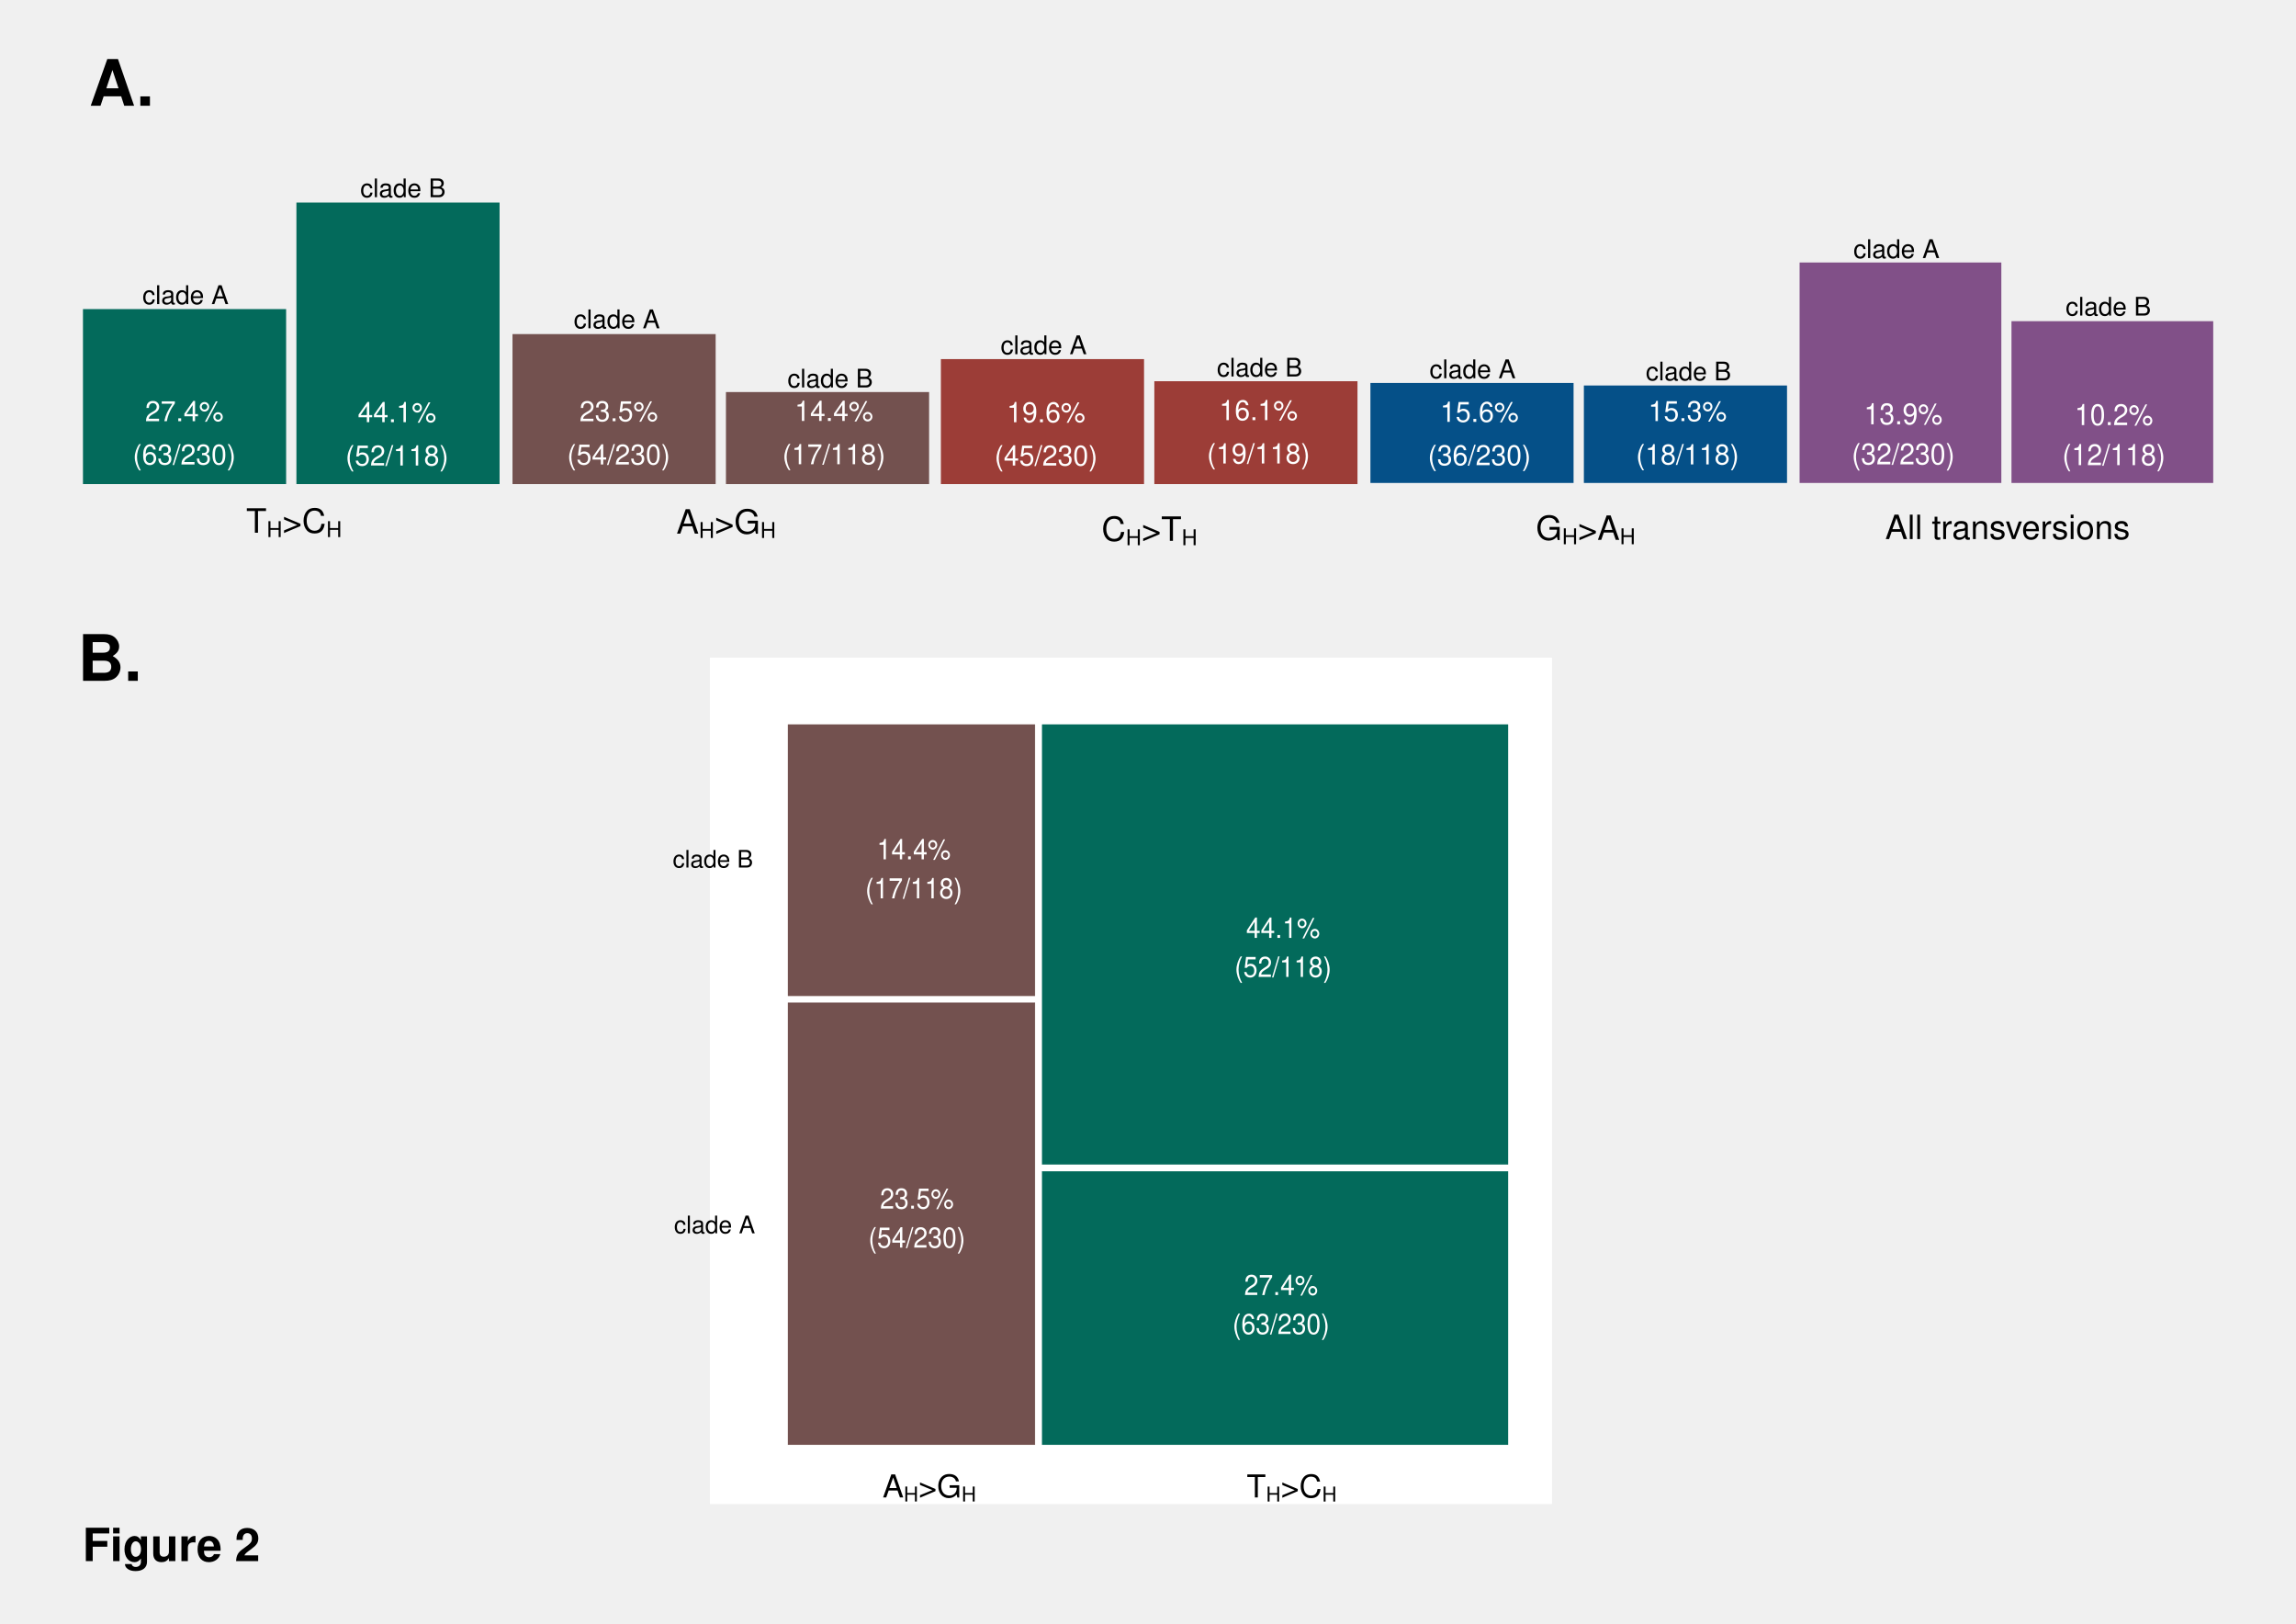
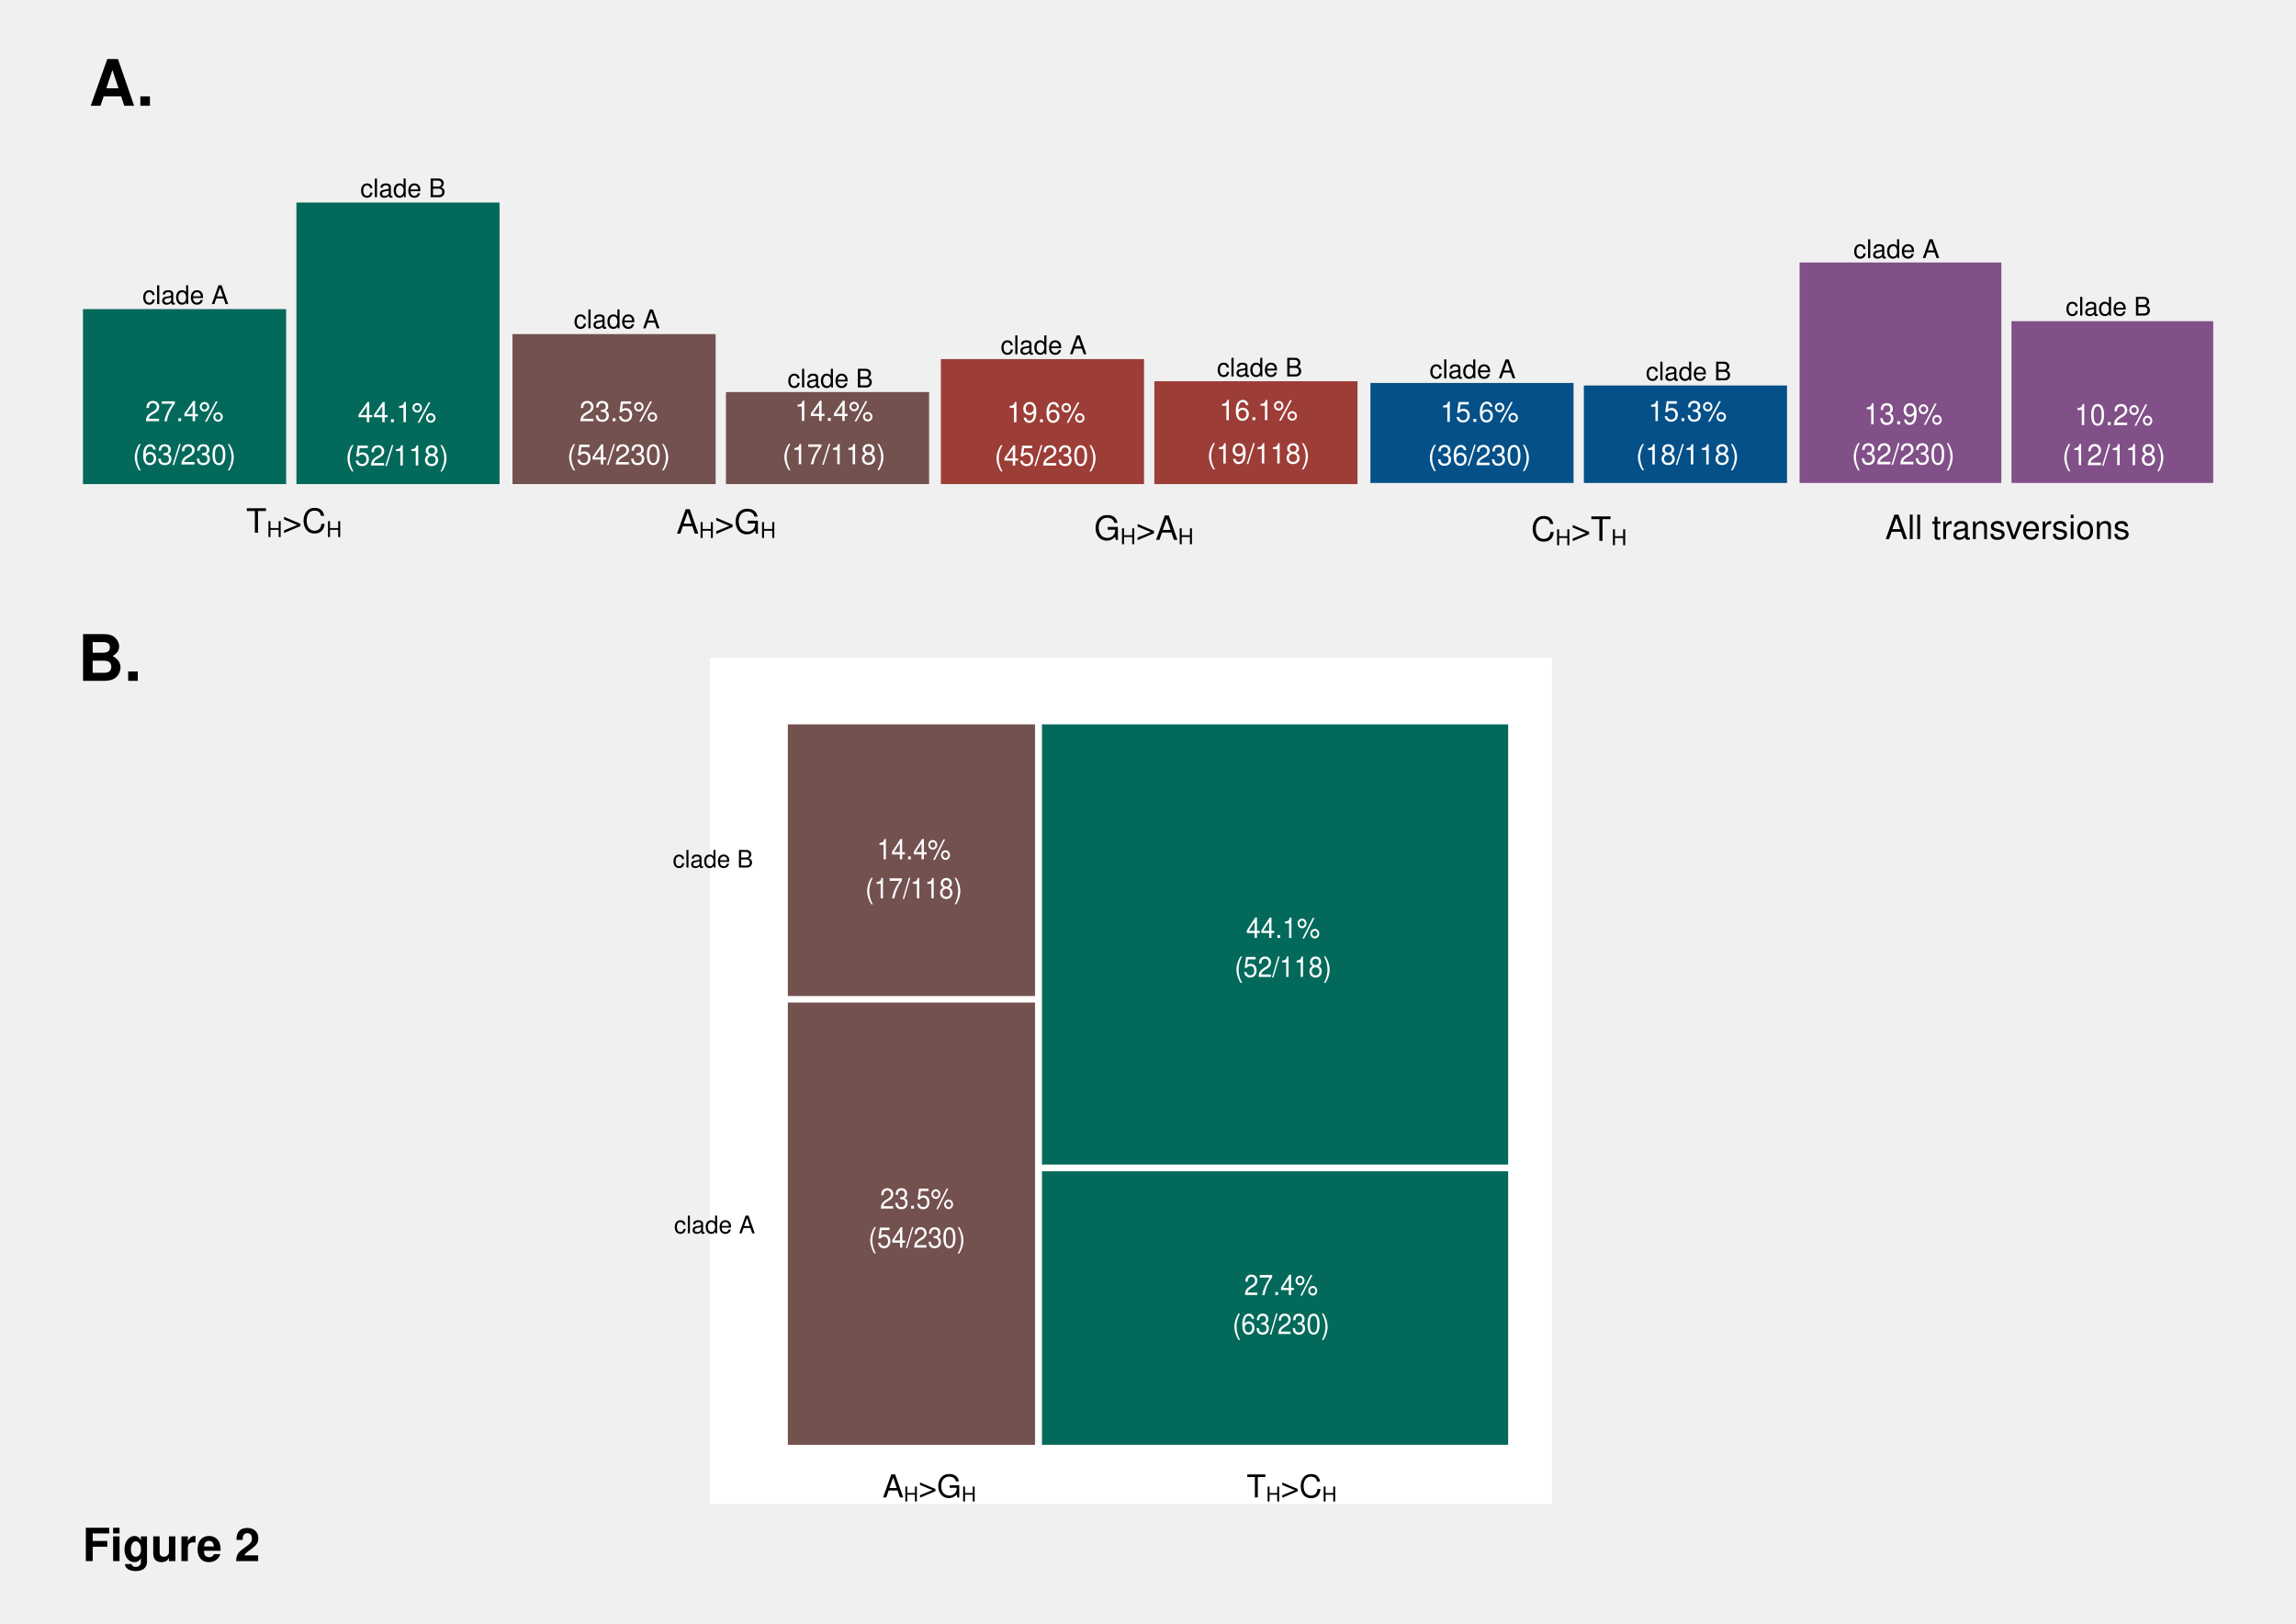
<svg xmlns="http://www.w3.org/2000/svg" width="297mm" height="210mm" viewBox="0 0 297 210" version="1.1" id="svg8">
  <defs id="defs2">
    <clipPath clipPathUnits="userSpaceOnUse" id="clipPath1454">
      <path d="M 124.61,0 H 717.08 V 595.44 H 124.61 Z" id="path1452" />
    </clipPath>
    <clipPath clipPathUnits="userSpaceOnUse" id="clipPath1466">
      <path d="M 154.17,32.53 H 711.6 V 589.96 H 154.17 Z" id="path1464" />
    </clipPath>
  </defs>
  <g id="layer1">
    <g id="g18" transform="matrix(0.1241004,0,0,-0.1241004,5.197767,82.0785)">
      <g id="g20" />
      <g id="g22" />
      <g id="g24">
        <text transform="scale(1,-1)" style="font-variant:normal;font-weight:normal;font-size:26.922px;font-family:Helvetica;-inkscape-font-specification:Helvetica;writing-mode:lr-tb;fill:#000000;fill-opacity:1;fill-rule:nonzero;stroke:none;stroke-width:1.923" id="text64-9" x="556.13" y="-319.257">
          <tspan x="556.13 569.59 575.567 590.535 605.504 620.472 627.957" y="-319.257" id="tspan62-2" style="stroke-width:1.923">clade A</tspan>
        </text>
        <text transform="scale(1,-1)" style="font-variant:normal;font-weight:normal;font-size:26.699px;font-family:Helvetica;-inkscape-font-specification:Helvetica;writing-mode:lr-tb;fill:#000000;fill-opacity:1;fill-rule:nonzero;stroke:none;stroke-width:1.907" id="text76-3" x="778.943" y="-257.604">
          <tspan x="778.943 792.292 798.219 813.064 827.908 842.752 850.174" y="-257.604" id="tspan74-4" style="stroke-width:1.907">clade B</tspan>
        </text>
        <path d="M 44.598,156.887 H 256.349 V 339.254 H 44.598 Z" style="fill:#036a5b;fill-opacity:1;fill-rule:nonzero;stroke:none;stroke-width:0.615" id="path26" />
        <path d="m 267.086,156.887 h 211.751 v 293.402 H 267.086 Z" style="fill:#036a5b;fill-opacity:1;fill-rule:nonzero;stroke:none;stroke-width:0.615" id="path28" />
        <text transform="scale(0.9947457,-1.005282)" style="font-variant:normal;font-weight:normal;font-size:29.032px;font-family:Helvetica;-inkscape-font-specification:Helvetica;writing-mode:lr-tb;fill:#ffffff;fill-opacity:1;fill-rule:nonzero;stroke:none;stroke-width:2.074" id="text32" x="109.893" y="-221.271">
          <tspan x="109.893 126.035 142.177 150.247 166.389" y="-221.271" id="tspan30" style="stroke-width:2.074">27.4%</tspan>
        </text>
        <text transform="scale(0.9947457,-1.005282)" style="font-variant:normal;font-weight:normal;font-size:29.032px;font-family:Helvetica;-inkscape-font-specification:Helvetica;writing-mode:lr-tb;fill:#ffffff;fill-opacity:1;fill-rule:nonzero;stroke:none;stroke-width:2.074" id="text40" x="96.995" y="-176.375">
          <tspan x="96.995 106.663 122.804 138.946 147.017 163.158 179.3 195.441" y="-176.375" id="tspan38" style="stroke-width:2.074">(63/230)</tspan>
        </text>
        <text transform="scale(0.9947459,-1.005282)" style="font-variant:normal;font-weight:normal;font-size:29.032px;font-family:Helvetica;-inkscape-font-specification:Helvetica;writing-mode:lr-tb;fill:#ffffff;fill-opacity:1;fill-rule:nonzero;stroke:none;stroke-width:2.074" id="text48" x="332.787" y="-220.229">
          <tspan x="332.787 348.929 365.07 373.141 389.283" y="-220.229" id="tspan46" style="stroke-width:2.074">44.1%</tspan>
        </text>
        <text transform="scale(0.9947459,-1.005282)" style="font-variant:normal;font-weight:normal;font-size:29.032px;font-family:Helvetica;-inkscape-font-specification:Helvetica;writing-mode:lr-tb;fill:#ffffff;fill-opacity:1;fill-rule:nonzero;stroke:none;stroke-width:2.074" id="text56" x="319.868" y="-175.334">
          <tspan x="319.868 329.536 345.677 361.819 369.89 386.031 402.173 418.314" y="-175.334" id="tspan54" style="stroke-width:2.074">(52/118)</tspan>
        </text>
        <text transform="scale(1,-1)" style="font-variant:normal;font-weight:normal;font-size:26.922px;font-family:Helvetica;-inkscape-font-specification:Helvetica;writing-mode:lr-tb;fill:#000000;fill-opacity:1;fill-rule:nonzero;stroke:none;stroke-width:1.923" id="text64" x="106.553" y="-344.466">
          <tspan x="106.553 120.014 125.99 140.959 155.927 170.896 178.38" y="-344.466" id="tspan62" style="stroke-width:1.923">clade A</tspan>
        </text>
        <text transform="scale(1,-1)" style="font-variant:normal;font-weight:normal;font-size:26.699px;font-family:Helvetica;-inkscape-font-specification:Helvetica;writing-mode:lr-tb;fill:#000000;fill-opacity:1;fill-rule:nonzero;stroke:none;stroke-width:1.907" id="text76" x="333.63" y="-455.885">
          <tspan x="333.63 346.98 352.907 367.751 382.595 397.44 404.862" y="-455.885" id="tspan74" style="stroke-width:1.907">clade B</tspan>
        </text>
        <text xml:space="preserve" style="font-style:normal;font-weight:normal;font-size:85.28px;line-height:1.25;font-family:sans-serif;fill:#000000;fill-opacity:1;stroke:none;stroke-width:2.132" x="178.195" y="26.357" id="text932" transform="scale(1,-1)">
          <tspan id="tspan930" x="178.195" y="26.357" style="stroke-width:2.132" />
        </text>
        <text transform="scale(1,-1)" style="font-variant:normal;font-weight:normal;font-size:34.964px;font-family:Helvetica;-inkscape-font-specification:Helvetica;writing-mode:lr-tb;fill:#000000;fill-opacity:1;fill-rule:nonzero;stroke:none;stroke-width:0.615" id="text68-1" x="214.662" y="-106.195">
          <tspan id="tspan66-5" x="214.662" y="-106.195" style="font-size:34.964px;stroke-width:0.615">T<tspan style="font-size:65%;baseline-shift:sub" id="tspan511">H</tspan>&gt;C<tspan style="font-size:65%;baseline-shift:sub" id="tspan513">H</tspan>
          </tspan>
        </text>
        <text transform="scale(1,-1)" style="font-variant:normal;font-weight:normal;font-size:34.964px;font-family:Helvetica;-inkscape-font-specification:Helvetica;writing-mode:lr-tb;fill:#000000;fill-opacity:1;fill-rule:nonzero;stroke:none;stroke-width:0.615" id="text68-1-9" x="663.187" y="-105.256">
          <tspan id="tspan66-5-2" x="663.187" y="-105.256" style="font-size:34.964px;stroke-width:0.615">A<tspan style="font-size:65%;baseline-shift:sub" id="tspan515">H</tspan>&gt;G<tspan style="font-size:65%;baseline-shift:sub" id="tspan517">H</tspan>
          </tspan>
        </text>
-         <text transform="scale(1,-1)" style="font-variant:normal;font-weight:normal;font-size:34.964px;font-family:Helvetica;-inkscape-font-specification:Helvetica;writing-mode:lr-tb;fill:#000000;fill-opacity:1;fill-rule:nonzero;stroke:none;stroke-width:0.615" id="text68-1-9-3" x="1559.061" y="-98.73">
-           <tspan id="tspan66-5-2-4" x="1559.061" y="-98.73" style="font-size:34.964px;stroke-width:0.615">G<tspan style="font-size:65%;baseline-shift:sub" id="tspan525">H</tspan>&gt;A<tspan style="font-size:65%;baseline-shift:sub" id="tspan523">H</tspan>
+         <text transform="scale(1,-1)" style="font-variant:normal;font-weight:normal;font-size:34.964px;font-family:Helvetica;-inkscape-font-specification:Helvetica;writing-mode:lr-tb;fill:#000000;fill-opacity:1;fill-rule:nonzero;stroke:none;stroke-width:0.615" id="text68-1-9-3" x="1098.544" y="-98.73">
+           <tspan id="tspan66-5-2-4" x="1098.544" y="-98.73" style="font-size:34.964px;stroke-width:0.615">G<tspan style="font-size:65%;baseline-shift:sub" id="tspan525">H</tspan>&gt;A<tspan style="font-size:65%;baseline-shift:sub" id="tspan523">H</tspan>
          </tspan>
        </text>
-         <text transform="scale(1,-1)" style="font-variant:normal;font-weight:normal;font-size:34.964px;font-family:Helvetica;-inkscape-font-specification:Helvetica;writing-mode:lr-tb;fill:#000000;fill-opacity:1;fill-rule:nonzero;stroke:none;stroke-width:0.615" id="text68-1-9-3-8" x="1106.305" y="-97.715">
-           <tspan id="tspan66-5-2-4-5" x="1106.305" y="-97.715" style="font-size:34.964px;stroke-width:0.615">C<tspan style="font-size:65%;baseline-shift:sub" id="tspan521">H</tspan>&gt;T<tspan style="font-size:65%;baseline-shift:sub" id="tspan519">H</tspan>
+         <text transform="scale(1,-1)" style="font-variant:normal;font-weight:normal;font-size:34.964px;font-family:Helvetica;-inkscape-font-specification:Helvetica;writing-mode:lr-tb;fill:#000000;fill-opacity:1;fill-rule:nonzero;stroke:none;stroke-width:0.615" id="text68-1-9-3-8" x="1554.029" y="-97.715">
+           <tspan id="tspan66-5-2-4-5" x="1554.029" y="-97.715" style="font-size:34.964px;stroke-width:0.615">C<tspan style="font-size:65%;baseline-shift:sub" id="tspan521">H</tspan>&gt;T<tspan style="font-size:65%;baseline-shift:sub" id="tspan519">H</tspan>
          </tspan>
        </text>
        <g id="g1038" transform="matrix(0.6107075,0,0,0.6107075,1780.966,64.53584)">
          <g id="g1040" />
          <g id="g1042" />
          <g id="g1044">
            <path d="M 86.71,153.147 H 431.03 v 376.21 H 86.71 Z" style="fill:#815088;fill-opacity:1;fill-rule:nonzero;stroke:none" id="path1046" />
            <path d="m 448.344,153.147 h 344.32 v 276.07 h -344.32 z" style="fill:#815088;fill-opacity:1;fill-rule:nonzero;stroke:none" id="path1048" />
            <text transform="scale(0.9735281,-1.027192)" style="font-variant:normal;font-weight:normal;font-size:48.574px;font-family:Helvetica;-inkscape-font-specification:Helvetica;writing-mode:lr-tb;fill:#ffffff;fill-opacity:1;fill-rule:nonzero;stroke:none;stroke-width:4.416" id="text1056" x="201.971" y="-246.541">
              <tspan x="201.971 228.978 255.985 269.489 296.496" y="-246.541" id="tspan1054" style="stroke-width:4.416">13.9%</tspan>
            </text>
            <text transform="scale(0.9735281,-1.027192)" style="font-variant:normal;font-weight:normal;font-size:48.574px;font-family:Helvetica;-inkscape-font-specification:Helvetica;writing-mode:lr-tb;fill:#ffffff;fill-opacity:1;fill-rule:nonzero;stroke:none;stroke-width:4.416" id="text1064" x="180.378" y="-179.998">
              <tspan x="180.378 196.553 223.56 250.567 264.071 291.078 318.085 345.092" y="-179.998" id="tspan1062" style="stroke-width:4.416">(32/230)</tspan>
            </text>
            <text transform="scale(0.973528,-1.027192)" style="font-variant:normal;font-weight:normal;font-size:48.574px;font-family:Helvetica;-inkscape-font-specification:Helvetica;writing-mode:lr-tb;fill:#ffffff;fill-opacity:1;fill-rule:nonzero;stroke:none;stroke-width:4.416" id="text1072" x="571.209" y="-245.193">
              <tspan x="571.209 598.216 625.223 638.727 665.734" y="-245.193" id="tspan1070" style="stroke-width:4.416">10.2%</tspan>
            </text>
            <text transform="scale(0.973528,-1.027192)" style="font-variant:normal;font-weight:normal;font-size:48.574px;font-family:Helvetica;-inkscape-font-specification:Helvetica;writing-mode:lr-tb;fill:#ffffff;fill-opacity:1;fill-rule:nonzero;stroke:none;stroke-width:4.416" id="text1080" x="549.616" y="-178.65">
              <tspan x="549.616 565.791 592.798 619.805 633.308 660.315 687.322 714.329" y="-178.65" id="tspan1078" style="stroke-width:4.416">(12/118)</tspan>
            </text>
          </g>
          <g id="g1098" />
          <g id="g1100" />
          <g id="g1102" />
          <g id="g1104" />
          <g id="g1106" />
          <g id="g1108" />
          <g id="g1110" />
          <g id="g1112" />
          <g id="g1114" />
          <g id="g1116" />
          <g id="g1118" />
          <g id="g1120" />
          <g id="g1122" />
          <g id="g1124" />
          <g id="g1126" />
          <g id="g1128" />
          <g id="g1130" />
          <g id="g1132" />
          <g id="g1134" />
          <g id="g1136" />
          <g id="g1138" />
          <g id="g1140" />
          <g id="g1142" />
          <g id="g1144" />
          <g id="g1146" />
          <g id="g1148" />
          <g id="g1150" />
          <g id="g1152" />
          <g id="g1154" />
          <g id="g1156" />
          <g id="g1158" />
          <g id="g1160" />
          <g id="g1162" />
          <g id="g1164" />
          <g id="g1166" />
          <g id="g1168" />
          <g id="g1170" />
          <g id="g1172" />
          <g id="g1174" />
          <g id="g1176" />
          <g id="g1178" />
          <g id="g1180" />
          <g id="g1182" />
          <g id="g1184" />
        </g>
        <text transform="scale(1,-1)" style="font-variant:normal;font-weight:normal;font-size:34.964px;font-family:Helvetica;-inkscape-font-specification:Helvetica;writing-mode:lr-tb;fill:#000000;fill-opacity:1;fill-rule:nonzero;stroke:none;stroke-width:0.521" id="text68-1-9-3-89" x="1923.118" y="-99.556">
          <tspan id="tspan66-5-2-4-9" x="1923.118" y="-99.556" style="font-size:34.964px;stroke-width:0.521">All transversions</tspan>
        </text>
        <text style="font-variant:normal;font-weight:normal;font-size:26.922px;font-family:Helvetica;-inkscape-font-specification:Helvetica;writing-mode:lr-tb;fill:#000000;fill-opacity:1;fill-rule:nonzero;stroke:none;stroke-width:1.923" id="text64-9-7" x="1001.081" y="-292.228" transform="scale(1,-1)">
          <tspan x="1001.081 1014.542 1020.518 1035.487 1050.455 1065.424 1072.908" y="-292.228" id="tspan62-2-1" style="stroke-width:1.923">clade A</tspan>
        </text>
        <text style="font-variant:normal;font-weight:normal;font-size:26.699px;font-family:Helvetica;-inkscape-font-specification:Helvetica;writing-mode:lr-tb;fill:#000000;fill-opacity:1;fill-rule:nonzero;stroke:none;stroke-width:1.907" id="text76-3-3" x="1226.518" y="-269.047" transform="scale(1,-1)">
          <tspan x="1226.518 1239.867 1245.794 1260.639 1275.483 1290.327 1297.749" y="-269.047" id="tspan74-4-3" style="stroke-width:1.907">clade B</tspan>
        </text>
        <text style="font-variant:normal;font-weight:normal;font-size:26.922px;font-family:Helvetica;-inkscape-font-specification:Helvetica;writing-mode:lr-tb;fill:#000000;fill-opacity:1;fill-rule:nonzero;stroke:none;stroke-width:1.923" id="text64-9-7-5" x="1448.145" y="-267.195" transform="scale(1,-1)">
          <tspan x="1448.145 1461.605 1467.582 1482.551 1497.519 1512.487 1519.972" y="-267.195" id="tspan62-2-1-2" style="stroke-width:1.923">clade A</tspan>
        </text>
        <text style="font-variant:normal;font-weight:normal;font-size:26.699px;font-family:Helvetica;-inkscape-font-specification:Helvetica;writing-mode:lr-tb;fill:#000000;fill-opacity:1;fill-rule:nonzero;stroke:none;stroke-width:1.907" id="text76-3-3-0" x="1673.58" y="-264.993" transform="scale(1,-1)">
          <tspan x="1673.58 1686.929 1692.857 1707.701 1722.545 1737.39 1744.812" y="-264.993" id="tspan74-4-3-0" style="stroke-width:1.907">clade B</tspan>
        </text>
        <text style="font-variant:normal;font-weight:normal;font-size:26.922px;font-family:Helvetica;-inkscape-font-specification:Helvetica;writing-mode:lr-tb;fill:#000000;fill-opacity:1;fill-rule:nonzero;stroke:none;stroke-width:1.923" id="text64-9-7-5-1" x="1889.996" y="-392.431" transform="scale(1,-1)">
          <tspan x="1889.996 1903.456 1909.433 1924.402 1939.37 1954.339 1961.823" y="-392.431" id="tspan62-2-1-2-5" style="stroke-width:1.923">clade A</tspan>
        </text>
        <text style="font-variant:normal;font-weight:normal;font-size:26.699px;font-family:Helvetica;-inkscape-font-specification:Helvetica;writing-mode:lr-tb;fill:#000000;fill-opacity:1;fill-rule:nonzero;stroke:none;stroke-width:1.907" id="text76-3-3-0-3" x="2111.17" y="-332.539" transform="scale(1,-1)">
          <tspan x="2111.17 2124.519 2130.446 2145.29 2160.135 2174.979 2182.401" y="-332.539" id="tspan74-4-3-0-3" style="stroke-width:1.907">clade B</tspan>
        </text>
        <g id="g1428" transform="matrix(1.574228,0,0,1.574228,485.167,-942.1934)">
          <text xml:space="preserve" style="font-style:normal;font-variant:normal;font-weight:bold;font-stretch:normal;font-size:19.706px;line-height:1.25;font-family:Helvetica;-inkscape-font-specification:'Helvetica Bold';letter-spacing:0px;word-spacing:0px;fill:#000000;fill-opacity:1;stroke:none;stroke-width:1.137" x="-275.835" y="-948.644" id="text9243" transform="scale(1,-1)">
            <tspan id="tspan9241" x="-275.835" y="-948.644" style="font-size:42.443px;stroke-width:1.137">A.</tspan>
          </text>
          <text xml:space="preserve" style="font-style:normal;font-variant:normal;font-weight:bold;font-stretch:normal;font-size:19.706px;line-height:1.25;font-family:Helvetica;-inkscape-font-specification:'Helvetica Bold';letter-spacing:0px;word-spacing:0px;fill:#000000;fill-opacity:1;stroke:none;stroke-width:1.137" x="-283.291" y="-567.919" id="text9243-2" transform="scale(1,-1)">
            <tspan id="tspan9241-2" x="-283.291" y="-567.919" style="font-size:42.443px;stroke-width:1.137">B.</tspan>
          </text>
          <g id="g1430" />
          <g id="g1432" />
          <g id="g1434" />
          <g id="g1436" />
          <g id="g1438" />
          <g id="g1440" />
          <g id="g1442" />
          <g id="g1444" />
          <g id="g1446" />
          <g id="g1448" transform="matrix(0.9408633,0,0,0.9408633,18.04729,23.02347)">
            <g id="g1450" clip-path="url(#clipPath1454)">
              <path d="M 124.61,0 H 717.08 V 595.44 H 124.61 Z" style="fill:#ffffff;fill-opacity:1;fill-rule:nonzero;stroke:#ffffff;stroke-width:1.07;stroke-linecap:round;stroke-linejoin:round;stroke-miterlimit:10;stroke-dasharray:none;stroke-opacity:1" id="path1456" />
            </g>
          </g>
          <g id="g1458" />
          <g id="g1460" transform="matrix(0.9408633,0,0,0.9408633,18.04729,23.02347)">
            <g id="g1462" clip-path="url(#clipPath1466)">
              <path d="M 179.51,41.618 H 353.33 V 352.668 H 179.51 Z" style="fill:#73514f;fill-opacity:1;fill-rule:nonzero;stroke:#73514f;stroke-width:0.21;stroke-linecap:square;stroke-linejoin:miter;stroke-miterlimit:10;stroke-dasharray:none;stroke-opacity:0.8" id="path1468" />
              <path d="m 179.51,357.498 h 173.82 v 190.87 H 179.51 Z" style="fill:#73514f;fill-opacity:1;fill-rule:nonzero;stroke:#73514f;stroke-width:0.21;stroke-linecap:square;stroke-linejoin:miter;stroke-miterlimit:10;stroke-dasharray:none;stroke-opacity:0.8" id="path1470" />
              <path d="M 358.39,41.618 H 686.25 V 234.008 H 358.39 Z" style="fill:#036a5b;fill-opacity:1;fill-rule:nonzero;stroke:#036a5b;stroke-width:0.21;stroke-linecap:square;stroke-linejoin:miter;stroke-miterlimit:10;stroke-dasharray:none;stroke-opacity:0.8" id="path1472" />
              <path d="m 358.39,238.848 h 327.86 v 309.53 H 358.39 Z" style="fill:#036a5b;fill-opacity:1;fill-rule:nonzero;stroke:#036a5b;stroke-width:0.21;stroke-linecap:square;stroke-linejoin:miter;stroke-miterlimit:10;stroke-dasharray:none;stroke-opacity:0.8" id="path1474" />
              <text transform="scale(0.9612327,-1.040331)" style="font-variant:normal;font-weight:normal;font-size:19.085px;font-family:Helvetica;-inkscape-font-specification:Helvetica;writing-mode:lr-tb;fill:#ffffff;fill-opacity:1;fill-rule:nonzero;stroke:none;stroke-width:1.735" id="text1490" x="251.808" y="-435.951">
                <tspan x="251.808 262.419 273.03 278.336 288.947" y="-435.951" id="tspan1488" style="stroke-width:1.735">14.4%</tspan>
              </text>
              <text transform="scale(0.9612327,-1.040331)" style="font-variant:normal;font-weight:normal;font-size:19.085px;font-family:Helvetica;-inkscape-font-specification:Helvetica;writing-mode:lr-tb;fill:#ffffff;fill-opacity:1;fill-rule:nonzero;stroke:none;stroke-width:1.735" id="text1506" x="243.324" y="-409.579">
                <tspan x="243.324 249.679 260.29 270.901 276.207 286.818 297.429 308.04" y="-409.579" id="tspan1504" style="stroke-width:1.735">(17/118)</tspan>
              </text>
              <text transform="scale(0.9612323,-1.040331)" style="font-variant:normal;font-weight:normal;font-size:19.085px;font-family:Helvetica;-inkscape-font-specification:Helvetica;writing-mode:lr-tb;fill:#ffffff;fill-opacity:1;fill-rule:nonzero;stroke:none;stroke-width:1.735" id="text1522" x="254.086" y="-199.734">
                <tspan x="254.086 264.697 275.308 280.614 291.225" y="-199.734" id="tspan1520" style="stroke-width:1.735">23.5%</tspan>
              </text>
              <text transform="scale(0.9612323,-1.040331)" style="font-variant:normal;font-weight:normal;font-size:19.085px;font-family:Helvetica;-inkscape-font-specification:Helvetica;writing-mode:lr-tb;fill:#ffffff;fill-opacity:1;fill-rule:nonzero;stroke:none;stroke-width:1.735" id="text1538" x="245.602" y="-173.362">
                <tspan x="245.602 251.957 262.568 273.18 278.485 289.096 299.707 310.319" y="-173.362" id="tspan1536" style="stroke-width:1.735">(54/230)</tspan>
              </text>
              <text transform="scale(0.9612327,-1.040331)" style="font-variant:normal;font-weight:normal;font-size:19.085px;font-family:Helvetica;-inkscape-font-specification:Helvetica;writing-mode:lr-tb;fill:#ffffff;fill-opacity:1;fill-rule:nonzero;stroke:none;stroke-width:1.735" id="text1554" x="522.182" y="-382.804">
                <tspan x="522.182 532.793 543.404 548.71 559.321" y="-382.804" id="tspan1552" style="stroke-width:1.735">44.1%</tspan>
              </text>
              <text transform="scale(0.9612327,-1.040331)" style="font-variant:normal;font-weight:normal;font-size:19.085px;font-family:Helvetica;-inkscape-font-specification:Helvetica;writing-mode:lr-tb;fill:#ffffff;fill-opacity:1;fill-rule:nonzero;stroke:none;stroke-width:1.735" id="text1570" x="513.698" y="-356.432">
                <tspan x="513.698 520.053 530.664 541.275 546.581 557.192 567.803 578.414" y="-356.432" id="tspan1568" style="stroke-width:1.735">(52/118)</tspan>
              </text>
              <text transform="matrix(1,0,0,-1,503.44,155.27)" style="font-variant:normal;font-weight:normal;font-size:11px;font-family:Helvetica;-inkscape-font-specification:Helvetica;writing-mode:lr-tb;fill:#ffffff;fill-opacity:1;fill-rule:nonzero;stroke:none" id="text1582">
                <tspan id="tspan1580" x="0" y="0" />
              </text>
              <text transform="scale(0.9612325,-1.040331)" style="font-variant:normal;font-weight:normal;font-size:19.085px;font-family:Helvetica;-inkscape-font-specification:Helvetica;writing-mode:lr-tb;fill:#ffffff;fill-opacity:1;fill-rule:nonzero;stroke:none;stroke-width:1.735" id="text1586" x="520.683" y="-141.281">
                <tspan x="520.683 531.294 541.905 547.211 557.822" y="-141.281" id="tspan1584" style="stroke-width:1.735">27.4%</tspan>
              </text>
              <text transform="scale(0.9612325,-1.040331)" style="font-variant:normal;font-weight:normal;font-size:19.085px;font-family:Helvetica;-inkscape-font-specification:Helvetica;writing-mode:lr-tb;fill:#ffffff;fill-opacity:1;fill-rule:nonzero;stroke:none;stroke-width:1.735" id="text1602" x="512.199" y="-114.91">
                <tspan x="512.199 518.554 529.165 539.776 545.082 555.693 566.304 576.915" y="-114.91" id="tspan1600" style="stroke-width:1.735">(63/230)</tspan>
              </text>
            </g>
          </g>
          <g id="g1604" />
          <g id="g1606" />
          <g id="g1608" />
          <g id="g1610" />
          <g id="g1612" />
          <g id="g1614" />
          <g id="g1616" />
          <g id="g1618" />
          <g id="g1620" />
          <g id="g1622" />
          <g id="g1624" />
          <g id="g1626" />
          <g id="g1628" />
          <g id="g1630" />
          <g id="g1632" />
          <g id="g1644" />
          <g id="g1652" />
          <g id="g1654" />
          <g id="g1656" />
          <g id="g1658" />
          <g id="g1660" />
          <g id="g1662" />
          <g id="g1664" />
          <g id="g1666" />
          <g id="g1668" />
          <g id="g1676" />
          <g id="g1688" />
          <g id="g1690" />
          <g id="g1692" />
          <g id="g1694" />
          <g id="g1696" />
          <g id="g1698" />
          <g id="g1700" />
          <g id="g1702" />
          <g id="g1704" />
          <g id="g1706" />
          <g id="g1708" />
          <g id="g1710" />
          <g id="g1712" />
          <g id="g1714" />
          <g id="g1716" />
          <g id="g1718" />
          <g id="g1720" />
          <g id="g1722" />
          <g id="g1724" />
          <g id="g1726" />
          <text xml:space="preserve" style="font-style:normal;font-variant:normal;font-weight:bold;font-stretch:normal;font-size:19.706px;line-height:1.25;font-family:Helvetica;-inkscape-font-specification:'Helvetica Bold';letter-spacing:0px;word-spacing:0px;fill:#000000;fill-opacity:1;stroke:none;stroke-width:1.137" x="-280.209" y="14.831" id="text8002" transform="scale(1,-1)">
            <tspan id="tspan8000" x="-280.209" y="14.831" style="font-size:30.317px;stroke-width:1.137">Figure 2</tspan>
          </text>
        </g>
        <text transform="scale(1,-1)" style="font-variant:normal;font-weight:normal;font-size:32.896px;font-family:Helvetica;-inkscape-font-specification:Helvetica;writing-mode:lr-tb;fill:#000000;fill-opacity:1;fill-rule:nonzero;stroke:none;stroke-width:0.579" id="text68-1-9-7" x="878.073" y="899.159">
          <tspan id="tspan66-5-2-7" x="878.073" y="899.159" style="font-size:32.896px;stroke-width:0.579">A<tspan style="font-size:21.383px;baseline-shift:sub;stroke-width:0.579" id="tspan529">H</tspan>&gt;G<tspan style="font-size:21.383px;baseline-shift:sub;stroke-width:0.579" id="tspan531">H</tspan>
          </tspan>
        </text>
        <text transform="scale(1,-1)" style="font-variant:normal;font-weight:normal;font-size:32.896px;font-family:Helvetica;-inkscape-font-specification:Helvetica;writing-mode:lr-tb;fill:#000000;fill-opacity:1;fill-rule:nonzero;stroke:none;stroke-width:0.579" id="text68-1-2" x="1257.552" y="899.199">
          <tspan id="tspan66-5-3" x="1257.552" y="899.199" style="font-size:32.896px;stroke-width:0.579">T<tspan style="font-size:21.383px;baseline-shift:sub;stroke-width:0.579" id="tspan533">H</tspan>&gt;C<tspan style="font-size:21.383px;baseline-shift:sub;stroke-width:0.579" id="tspan535">H</tspan>
          </tspan>
        </text>
        <text style="font-variant:normal;font-weight:normal;font-size:25.12px;font-family:Helvetica;-inkscape-font-specification:Helvetica;writing-mode:lr-tb;fill:#000000;fill-opacity:1;fill-rule:nonzero;stroke:none;stroke-width:1.794" id="text76-3-3-7" x="659.325" y="242.728" transform="scale(1,-1)">
          <tspan x="659.325 671.885 677.462 691.428 705.395 719.361 726.344" y="242.728" id="tspan74-4-3-1" style="stroke-width:1.794">clade B</tspan>
        </text>
        <text style="font-variant:normal;font-weight:normal;font-size:25.329px;font-family:Helvetica;-inkscape-font-specification:Helvetica;writing-mode:lr-tb;fill:#000000;fill-opacity:1;fill-rule:nonzero;stroke:none;stroke-width:1.809" id="text64-9-7-3" x="660.674" y="623.928" transform="scale(1,-1)">
          <tspan x="660.674 673.339 678.962 693.045 707.129 721.212 728.254" y="623.928" id="tspan62-2-1-24" style="stroke-width:1.809">clade A</tspan>
        </text>
      </g>
      <g id="g78" />
      <g id="g80" />
      <g id="g82" />
      <g id="g84" />
      <g id="g86" />
      <g id="g88" />
      <g id="g90" />
      <g id="g92" />
      <g id="g94" />
      <g id="g96" />
      <g id="g98" />
      <g id="g100" />
      <g id="g102" />
      <g id="g104" />
      <g id="g106" />
      <g id="g108" />
      <g id="g110" />
      <g id="g112" />
      <g id="g114" />
      <g id="g116" />
      <g id="g118" />
      <g id="g120" />
      <g id="g122" />
      <g id="g124" />
      <g id="g126" />
      <g id="g128" />
      <g id="g130" />
      <g id="g132" />
      <g id="g134" />
      <g id="g136" />
      <g id="g138" />
      <g id="g140" />
      <g id="g142" />
      <g id="g144" />
      <g id="g146" />
      <g id="g148" />
      <g id="g150" />
      <g id="g152" />
      <g id="g154" />
      <g id="g156" />
      <g id="g158" />
      <g id="g160" />
      <g id="g162" />
      <g id="g164" />
    </g>
    <g id="g248" transform="matrix(0.07631957,0,0,-0.07631957,172.8917,64.52867)">
      <g id="g250" />
      <g id="g252" />
      <g id="g254">
        <path d="M 57.39,27.07 H 401.71 V 196.52 H 57.39 Z" style="fill:#055088;fill-opacity:1;fill-rule:nonzero;stroke:none" id="path256" />
        <path d="m 419.169,27.07 h 344.32 v 165.15 h -344.32 z" style="fill:#055088;fill-opacity:1;fill-rule:nonzero;stroke:none" id="path258" />
        <text transform="scale(0.9947456,-1.005282)" style="font-variant:normal;font-weight:normal;font-size:47.207px;font-family:Helvetica;-inkscape-font-specification:Helvetica;writing-mode:lr-tb;fill:#ffffff;fill-opacity:1;fill-rule:nonzero;stroke:none;stroke-width:3.372" id="text266" x="176.532" y="-129.926">
          <tspan x="176.532 202.779 229.027 242.15 268.397" y="-129.926" id="tspan264" style="stroke-width:3.372">15.6%</tspan>
        </text>
        <text transform="scale(0.9947456,-1.005282)" style="font-variant:normal;font-weight:normal;font-size:47.207px;font-family:Helvetica;-inkscape-font-specification:Helvetica;writing-mode:lr-tb;fill:#ffffff;fill-opacity:1;fill-rule:nonzero;stroke:none;stroke-width:3.372" id="text274" x="155.559" y="-56.924">
          <tspan x="155.559 171.279 197.526 223.773 236.897 263.144 289.391 315.638" y="-56.924" id="tspan272" style="stroke-width:3.372">(36/230)</tspan>
        </text>
        <text transform="scale(0.9947457,-1.005282)" style="font-variant:normal;font-weight:normal;font-size:47.207px;font-family:Helvetica;-inkscape-font-specification:Helvetica;writing-mode:lr-tb;fill:#ffffff;fill-opacity:1;fill-rule:nonzero;stroke:none;stroke-width:3.372" id="text282" x="531.119" y="-131.218">
          <tspan x="531.119 557.366 583.614 596.737 622.984" y="-131.218" id="tspan280" style="stroke-width:3.372">15.3%</tspan>
        </text>
        <text transform="scale(0.9947457,-1.005282)" style="font-variant:normal;font-weight:normal;font-size:47.207px;font-family:Helvetica;-inkscape-font-specification:Helvetica;writing-mode:lr-tb;fill:#ffffff;fill-opacity:1;fill-rule:nonzero;stroke:none;stroke-width:3.372" id="text290" x="510.112" y="-58.215">
          <tspan x="510.112 525.832 552.079 578.326 591.45 617.697 643.944 670.192" y="-58.215" id="tspan288" style="stroke-width:3.372">(18/118)</tspan>
        </text>
      </g>
      <g id="g308" />
      <g id="g310" />
      <g id="g312" />
      <g id="g314" />
      <g id="g316" />
      <g id="g318" />
      <g id="g320" />
      <g id="g322" />
      <g id="g324" />
      <g id="g326" />
      <g id="g328" />
      <g id="g330" />
      <g id="g332" />
      <g id="g334" />
      <g id="g336" />
      <g id="g338" />
      <g id="g340" />
      <g id="g342" />
      <g id="g344" />
      <g id="g346" />
      <g id="g348" />
      <g id="g350" />
      <g id="g352" />
      <g id="g354" />
      <g id="g356" />
      <g id="g358" />
      <g id="g360" />
      <g id="g362" />
      <g id="g364" />
      <g id="g366" />
      <g id="g368" />
      <g id="g370" />
      <g id="g372" />
      <g id="g374" />
      <g id="g376" />
      <g id="g378" />
      <g id="g380" />
      <g id="g382" />
      <g id="g384" />
      <g id="g386" />
      <g id="g388" />
      <g id="g390" />
      <g id="g392" />
      <g id="g394" />
    </g>
    <g id="g478" transform="matrix(0.07631957,0,0,-0.07631957,61.91495,64.67477)">
      <g id="g480" />
      <g id="g482" />
      <g id="g484">
        <path d="M 57.39,27.07 H 401.71 V 281.25 H 57.39 Z" style="fill:#73514f;fill-opacity:1;fill-rule:nonzero;stroke:none" id="path486" />
        <path d="m 419.169,27.07 h 344.32 v 155.97 h -344.32 z" style="fill:#73514f;fill-opacity:1;fill-rule:nonzero;stroke:none" id="path488" />
        <text transform="scale(0.9947455,-1.005282)" style="font-variant:normal;font-weight:normal;font-size:47.207px;font-family:Helvetica;-inkscape-font-specification:Helvetica;writing-mode:lr-tb;fill:#ffffff;fill-opacity:1;fill-rule:nonzero;stroke:none;stroke-width:3.372" id="text496" x="171.729" y="-132.941">
          <tspan x="171.729 197.976 224.223 237.347 263.594" y="-132.941" id="tspan494" style="stroke-width:3.372">23.5%</tspan>
        </text>
        <text transform="scale(0.9947455,-1.005282)" style="font-variant:normal;font-weight:normal;font-size:47.207px;font-family:Helvetica;-inkscape-font-specification:Helvetica;writing-mode:lr-tb;fill:#ffffff;fill-opacity:1;fill-rule:nonzero;stroke:none;stroke-width:3.372" id="text504" x="150.755" y="-59.938">
          <tspan x="150.755 166.475 192.722 218.97 232.093 258.341 284.588 310.835" y="-59.938" id="tspan502" style="stroke-width:3.372">(54/230)</tspan>
        </text>
        <text transform="scale(0.9948886,-1.005138)" style="font-variant:normal;font-weight:normal;font-size:47.2px;font-family:Helvetica;-inkscape-font-specification:Helvetica;writing-mode:lr-tb;fill:#ffffff;fill-opacity:1;fill-rule:nonzero;stroke:none;stroke-width:3.371" id="text512" x="538.43" y="-133.4">
          <tspan x="538.43 564.673 590.917 604.038 630.282" y="-133.4" id="tspan510" style="stroke-width:3.371">14.4%</tspan>
        </text>
        <text transform="scale(0.9948886,-1.005138)" style="font-variant:normal;font-weight:normal;font-size:47.2px;font-family:Helvetica;-inkscape-font-specification:Helvetica;writing-mode:lr-tb;fill:#ffffff;fill-opacity:1;fill-rule:nonzero;stroke:none;stroke-width:3.371" id="text520" x="517.426" y="-60.374">
          <tspan x="517.426 533.143 559.387 585.63 598.752 624.995 651.239 677.482" y="-60.374" id="tspan518" style="stroke-width:3.371">(17/118)</tspan>
        </text>
      </g>
      <g id="g538" />
      <g id="g540" />
      <g id="g542" />
      <g id="g544" />
      <g id="g546" />
      <g id="g548" />
      <g id="g550" />
      <g id="g552" />
      <g id="g554" />
      <g id="g556" />
      <g id="g558" />
      <g id="g560" />
      <g id="g562" />
      <g id="g564" />
      <g id="g566" />
      <g id="g568" />
      <g id="g570" />
      <g id="g572" />
      <g id="g574" />
      <g id="g576" />
      <g id="g578" />
      <g id="g580" />
      <g id="g582" />
      <g id="g584" />
      <g id="g586" />
      <g id="g588" />
      <g id="g590" />
      <g id="g592" />
      <g id="g594" />
      <g id="g596" />
      <g id="g598" />
      <g id="g600" />
      <g id="g602" />
      <g id="g604" />
      <g id="g606" />
      <g id="g608" />
      <g id="g610" />
      <g id="g612" />
      <g id="g614" />
      <g id="g616" />
      <g id="g618" />
      <g id="g620" />
      <g id="g622" />
      <g id="g624" />
    </g>
    <g id="g708" transform="matrix(0.07631957,0,0,-0.07631957,117.3291,64.67477)">
      <g id="g710" />
      <g id="g712" />
      <g id="g714">
        <path d="M 57.39,27.07 H 401.71 V 238.89 H 57.39 Z" style="fill:#9c3d37;fill-opacity:1;fill-rule:nonzero;stroke:none" id="path716" />
        <path d="m 419.169,27.07 h 344.32 v 174.32 h -344.32 z" style="fill:#9c3d37;fill-opacity:1;fill-rule:nonzero;stroke:none" id="path718" />
        <text transform="scale(0.9947457,-1.005282)" style="font-variant:normal;font-weight:normal;font-size:47.207px;font-family:Helvetica;-inkscape-font-specification:Helvetica;writing-mode:lr-tb;fill:#ffffff;fill-opacity:1;fill-rule:nonzero;stroke:none;stroke-width:3.372" id="text726" x="170.006" y="-131.218">
          <tspan x="170.006 196.253 222.5 235.624 261.871" y="-131.218" id="tspan724" style="stroke-width:3.372">19.6%</tspan>
        </text>
        <text transform="scale(0.9947457,-1.005282)" style="font-variant:normal;font-weight:normal;font-size:47.207px;font-family:Helvetica;-inkscape-font-specification:Helvetica;writing-mode:lr-tb;fill:#ffffff;fill-opacity:1;fill-rule:nonzero;stroke:none;stroke-width:3.372" id="text734" x="149.032" y="-58.215">
          <tspan x="149.032 164.752 190.999 217.247 230.37 256.618 282.865 309.112" y="-58.215" id="tspan732" style="stroke-width:3.372">(45/230)</tspan>
        </text>
        <text transform="scale(0.9948886,-1.005138)" style="font-variant:normal;font-weight:normal;font-size:47.2px;font-family:Helvetica;-inkscape-font-specification:Helvetica;writing-mode:lr-tb;fill:#ffffff;fill-opacity:1;fill-rule:nonzero;stroke:none;stroke-width:3.371" id="text742" x="531.904" y="-134.692">
          <tspan x="531.904 558.148 584.391 597.513 623.756" y="-134.692" id="tspan740" style="stroke-width:3.371">16.1%</tspan>
        </text>
        <text transform="scale(0.9948886,-1.005138)" style="font-variant:normal;font-weight:normal;font-size:47.2px;font-family:Helvetica;-inkscape-font-specification:Helvetica;writing-mode:lr-tb;fill:#ffffff;fill-opacity:1;fill-rule:nonzero;stroke:none;stroke-width:3.371" id="text750" x="510.9" y="-61.666">
          <tspan x="510.9 526.618 552.861 579.105 592.226 618.47 644.713 670.957" y="-61.666" id="tspan748" style="stroke-width:3.371">(19/118)</tspan>
        </text>
      </g>
      <g id="g768" />
      <g id="g770" />
      <g id="g772" />
      <g id="g774" />
      <g id="g776" />
      <g id="g778" />
      <g id="g780" />
      <g id="g782" />
      <g id="g784" />
      <g id="g786" />
      <g id="g788" />
      <g id="g790" />
      <g id="g792" />
      <g id="g794" />
      <g id="g796" />
      <g id="g798" />
      <g id="g800" />
      <g id="g802" />
      <g id="g804" />
      <g id="g806" />
      <g id="g808" />
      <g id="g810" />
      <g id="g812" />
      <g id="g814" />
      <g id="g816" />
      <g id="g818" />
      <g id="g820" />
      <g id="g822" />
      <g id="g824" />
      <g id="g826" />
      <g id="g828" />
      <g id="g830" />
      <g id="g832" />
      <g id="g834" />
      <g id="g836" />
      <g id="g838" />
      <g id="g840" />
      <g id="g842" />
      <g id="g844" />
      <g id="g846" />
      <g id="g848" />
      <g id="g850" />
      <g id="g852" />
      <g id="g854" />
    </g>
  </g>
</svg>
